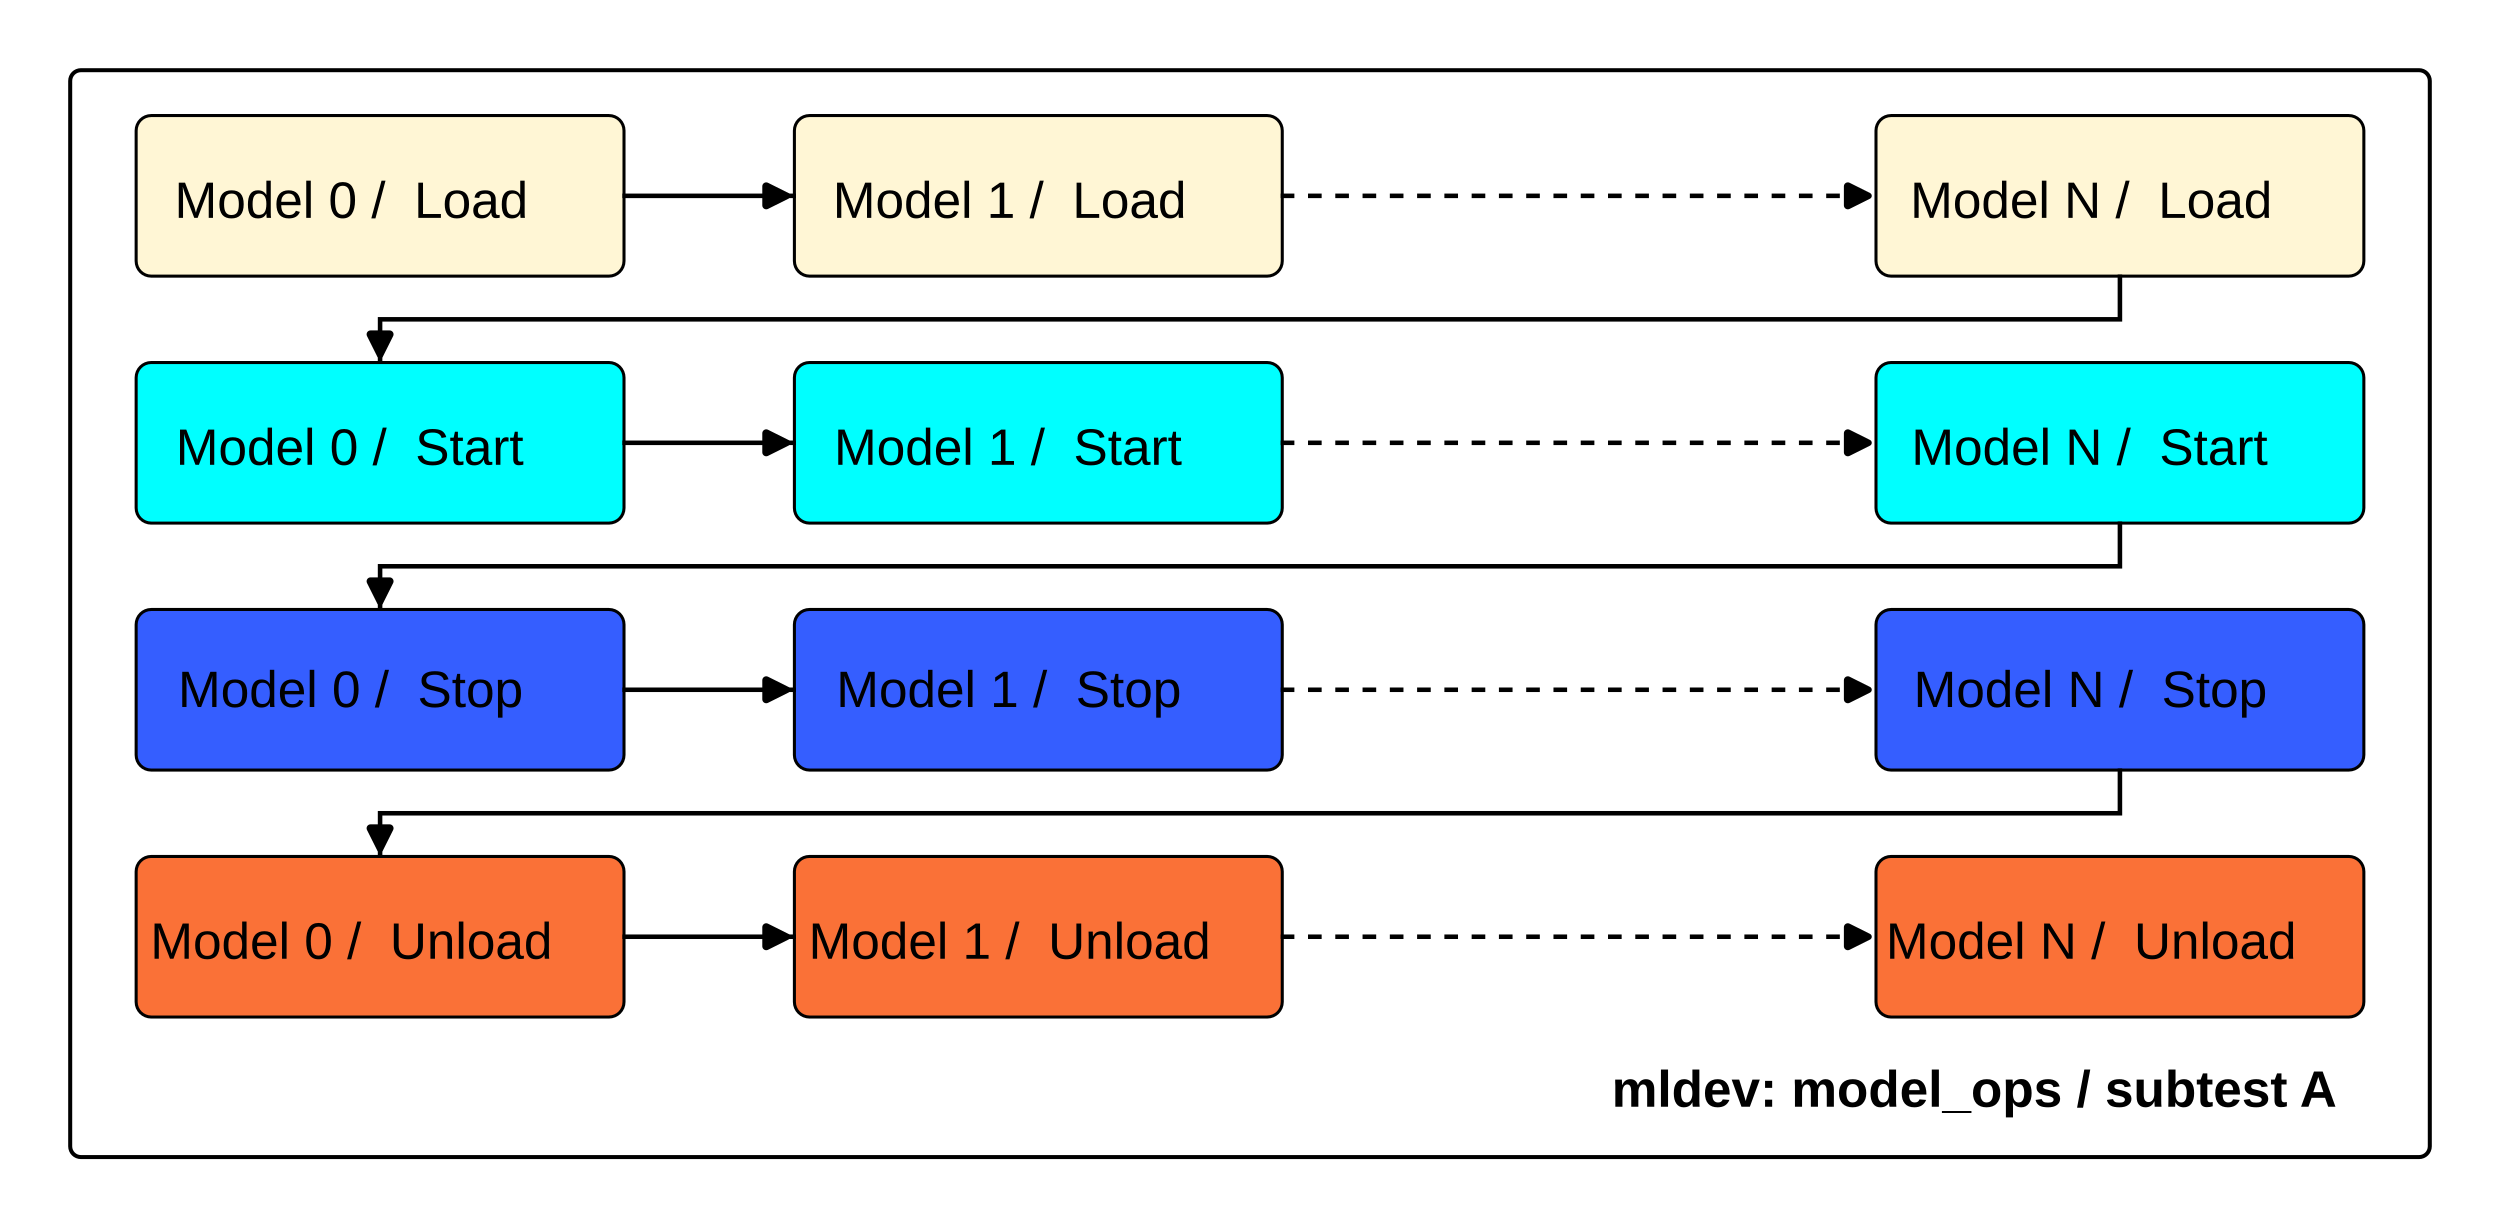
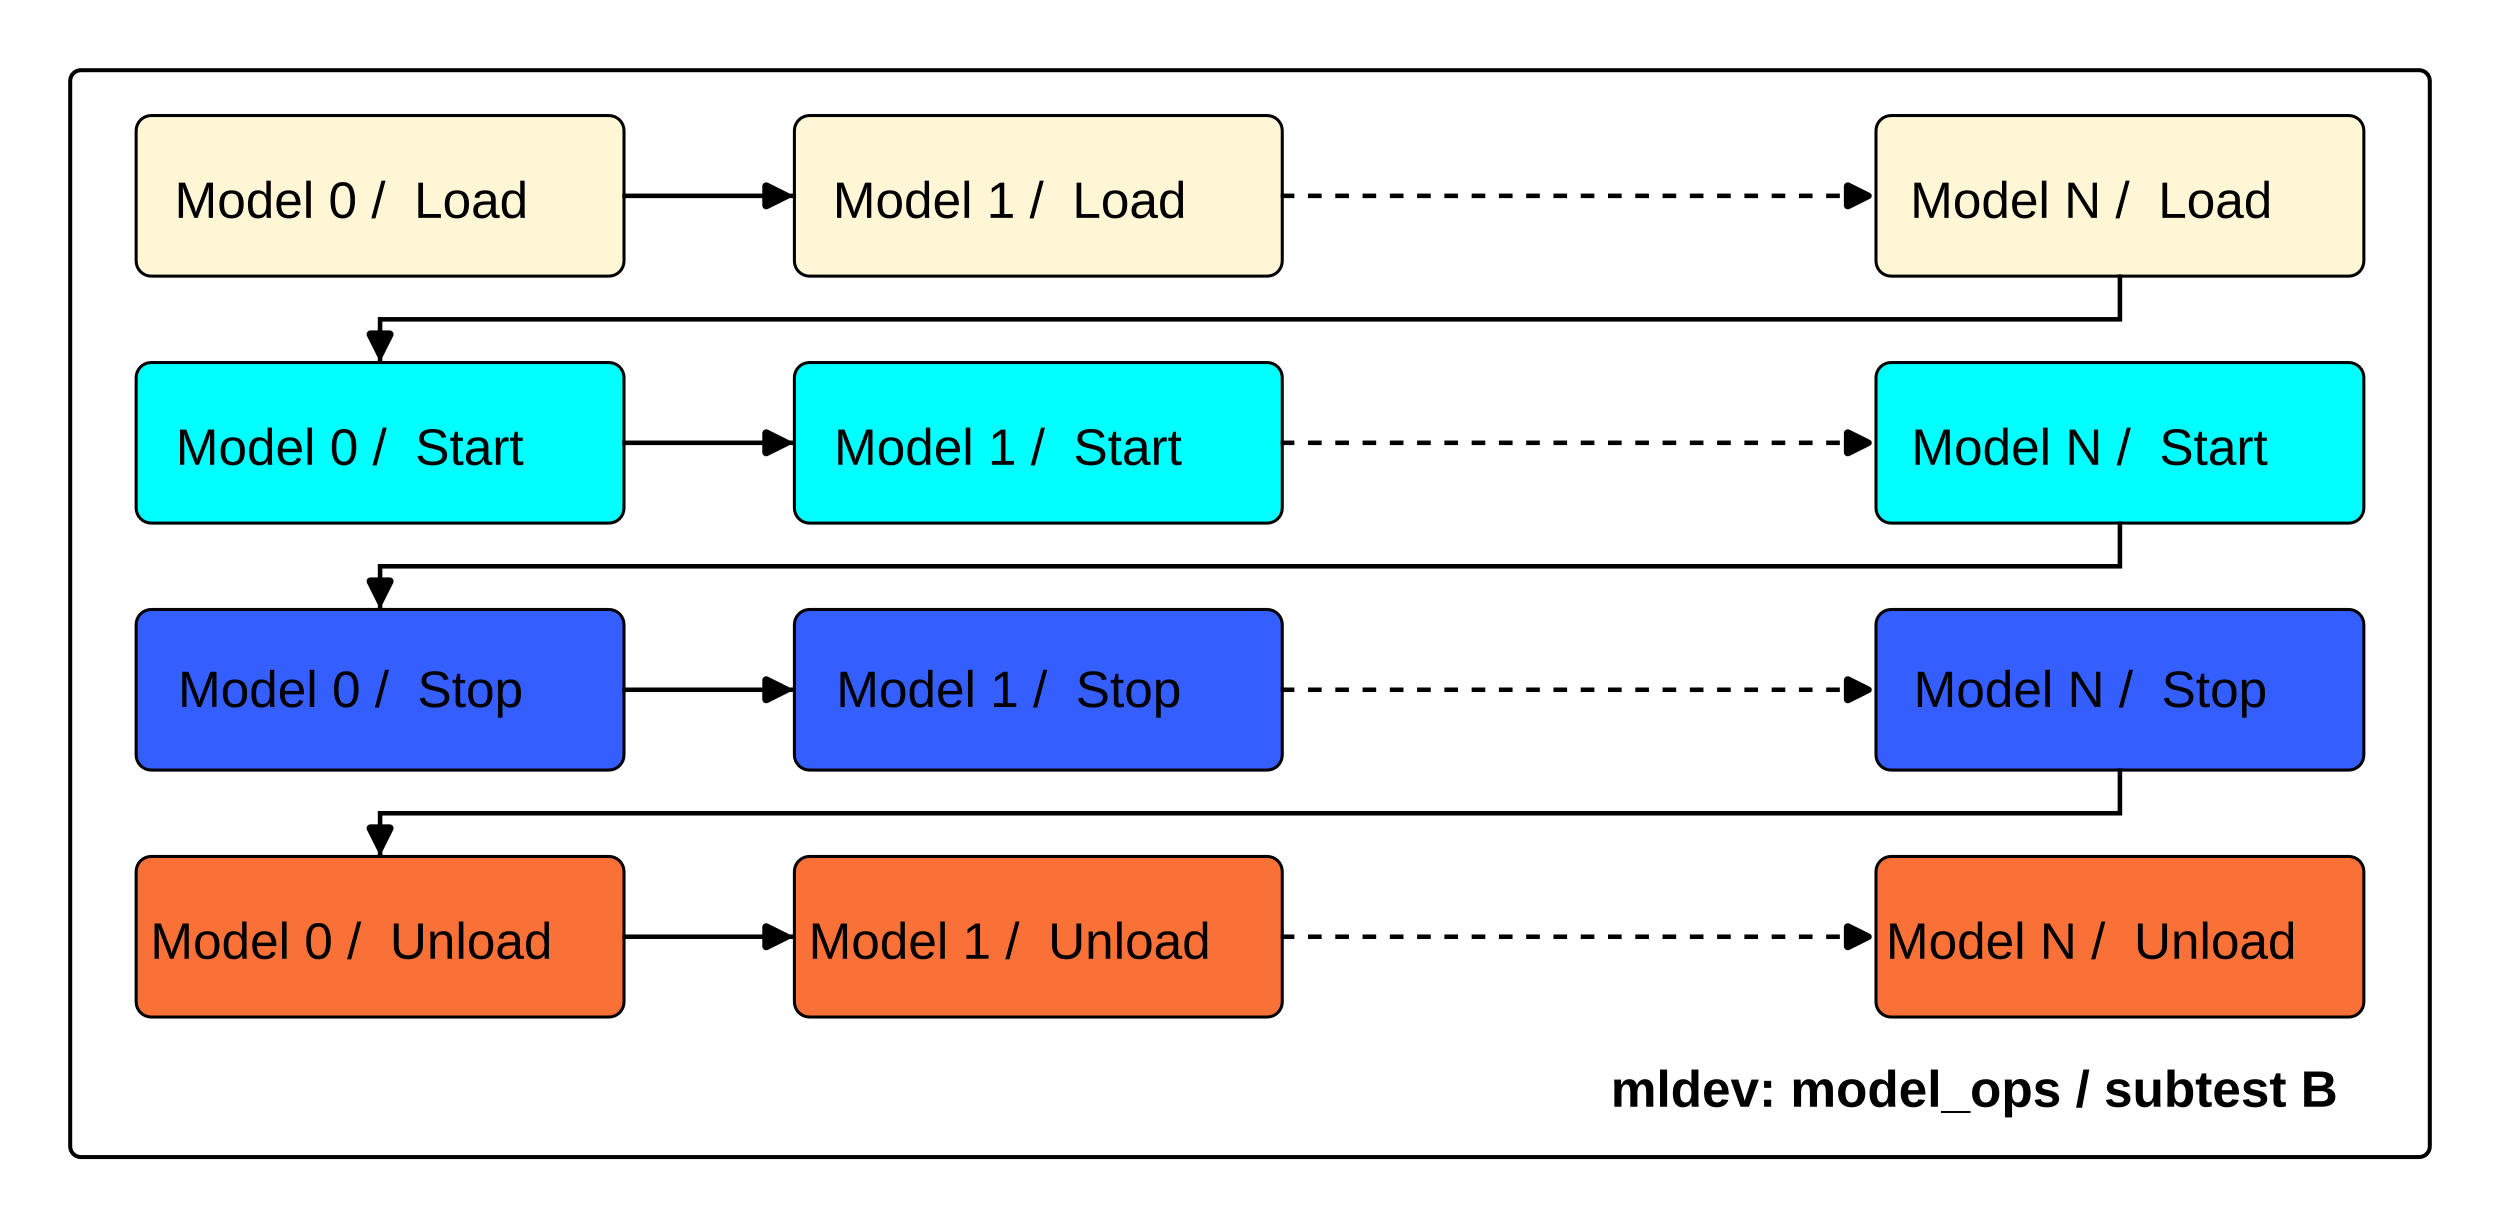
<svg xmlns="http://www.w3.org/2000/svg" width="275mm" height="135mm" viewBox="0 0 275 135" version="1.1" id="svg5">
  <defs id="defs2">
    <marker style="overflow:visible" id="RoundedArrow" refX="6" refY="0" orient="auto-start-reverse" markerWidth="6.135" markerHeight="5.93" viewBox="0 0 6.135 5.93" preserveAspectRatio="xMidYMid">
      <path transform="scale(0.7)" d="m -0.211,-4.106 6.422,3.211 a 1,1 90 0 1 0,1.789 L -0.211,4.106 A 1.236,1.236 31.717 0 1 -2,3 v -6 a 1.236,1.236 148.283 0 1 1.789,-1.106 z" style="fill:context-stroke;fill-rule:evenodd;stroke:none" id="path1367" />
    </marker>
  </defs>
  <g id="layer1">
    <rect style="fill:#fff6d5;fill-rule:evenodd;stroke:#000000;stroke-width:0.671;stroke-linecap:round;stroke-linejoin:round;paint-order:stroke fill markers" id="rect234" width="53.329" height="17.329" x="15.144" y="12.878" ry="1.495" />
    <text xml:space="preserve" style="font-style:normal;font-variant:normal;font-weight:normal;font-stretch:normal;font-size:5.644px;font-family:Arial;-inkscape-font-specification:Arial;text-align:center;writing-mode:tb-rl;text-anchor:middle;fill:#000000;fill-rule:evenodd;stroke:none;stroke-width:0.75;stroke-linecap:round;stroke-linejoin:round;paint-order:stroke fill markers" x="-22.006" y="41.803" id="text290" transform="rotate(-90)">
      <tspan id="tspan288" style="font-style:normal;font-variant:normal;font-weight:normal;font-stretch:normal;font-family:Arial;-inkscape-font-specification:Arial;fill:#000000;stroke:none;stroke-width:0.75" x="-22.006" y="41.803">Model 0 /  Load</tspan>
    </text>
    <rect style="fill:#fff6d5;fill-rule:evenodd;stroke:#000000;stroke-width:0.671;stroke-linecap:round;stroke-linejoin:round;paint-order:stroke fill markers" id="rect234-07" width="53.329" height="17.329" x="87.552" y="12.878" ry="1.495" />
    <text xml:space="preserve" style="font-style:normal;font-variant:normal;font-weight:normal;font-stretch:normal;font-size:5.644px;font-family:Arial;-inkscape-font-specification:Arial;text-align:center;writing-mode:tb-rl;text-anchor:middle;fill:#000000;fill-rule:evenodd;stroke:none;stroke-width:0.75;stroke-linecap:round;stroke-linejoin:round;paint-order:stroke fill markers" x="-22.006" y="114.211" id="text290-1" transform="rotate(-90)">
      <tspan id="tspan288-11" style="font-style:normal;font-variant:normal;font-weight:normal;font-stretch:normal;font-family:Arial;-inkscape-font-specification:Arial;fill:#000000;stroke:none;stroke-width:0.75" x="-22.006" y="114.211">Model 1 /  Load</tspan>
    </text>
    <rect style="fill:#fff6d5;fill-rule:evenodd;stroke:#000000;stroke-width:0.671;stroke-linecap:round;stroke-linejoin:round;paint-order:stroke fill markers" id="rect234-6" width="53.329" height="17.329" x="206.527" y="12.878" ry="1.495" />
    <text xml:space="preserve" style="font-style:normal;font-variant:normal;font-weight:normal;font-stretch:normal;font-size:5.644px;font-family:Arial;-inkscape-font-specification:Arial;text-align:center;writing-mode:tb-rl;text-anchor:middle;fill:#000000;fill-rule:evenodd;stroke:none;stroke-width:0.75;stroke-linecap:round;stroke-linejoin:round;paint-order:stroke fill markers" x="-22.006" y="233.186" id="text290-4" transform="rotate(-90)">
      <tspan id="tspan288-15" style="font-style:normal;font-variant:normal;font-weight:normal;font-stretch:normal;font-family:Arial;-inkscape-font-specification:Arial;fill:#000000;stroke:none;stroke-width:0.75" x="-22.006" y="233.186">Model N /  Load</tspan>
    </text>
    <path style="fill:none;fill-rule:evenodd;stroke:#000000;stroke-width:0.5;stroke-linecap:butt;stroke-linejoin:miter;stroke-dasharray:none;stroke-opacity:1;marker-end:url(#RoundedArrow)" d="M 68.473,21.543 H 87.552" id="path1916" />
    <path style="fill:none;fill-rule:evenodd;stroke:#000000;stroke-width:0.5;stroke-linecap:butt;stroke-linejoin:miter;stroke-dasharray:1.5, 1.5;stroke-dashoffset:0;stroke-opacity:1;marker-end:url(#RoundedArrow)" d="m 140.881,21.543 h 65.646" id="path1918" />
    <path style="fill:none;fill-rule:evenodd;stroke:#000000;stroke-width:0.5;stroke-linecap:butt;stroke-linejoin:miter;stroke-dasharray:none;stroke-opacity:1;marker-end:url(#RoundedArrow)" d="m 233.191,30.207 0,4.919 H 41.809 v 4.919" id="path1922" />
    <rect style="fill:#00ffff;fill-opacity:1;fill-rule:evenodd;stroke:#000000;stroke-width:0.671;stroke-linecap:round;stroke-linejoin:round;paint-order:stroke fill markers" id="rect234-0-6-6" width="53.329" height="17.329" x="15.144" y="40.045" ry="1.495" />
    <text xml:space="preserve" style="font-style:normal;font-variant:normal;font-weight:normal;font-stretch:normal;font-size:5.644px;font-family:Arial;-inkscape-font-specification:Arial;text-align:center;writing-mode:tb-rl;text-anchor:middle;fill:#000000;fill-rule:evenodd;stroke:none;stroke-width:0.75;stroke-linecap:round;stroke-linejoin:round;paint-order:stroke fill markers" x="-49.173" y="41.62" id="text290-3-2-2" transform="rotate(-90)">
      <tspan id="tspan288-1-7-1" style="font-style:normal;font-variant:normal;font-weight:normal;font-stretch:normal;font-family:Arial;-inkscape-font-specification:Arial;fill:#000000;stroke:none;stroke-width:0.75" x="-49.173" y="41.62">Model 0 /  Start</tspan>
    </text>
    <rect style="fill:#00ffff;fill-opacity:1;fill-rule:evenodd;stroke:#000000;stroke-width:0.671;stroke-linecap:round;stroke-linejoin:round;paint-order:stroke fill markers" id="rect234-0-6-6-3" width="53.329" height="17.329" x="87.552" y="40.045" ry="1.495" />
    <text xml:space="preserve" style="font-style:normal;font-variant:normal;font-weight:normal;font-stretch:normal;font-size:5.644px;font-family:Arial;-inkscape-font-specification:Arial;text-align:center;writing-mode:tb-rl;text-anchor:middle;fill:#000000;fill-rule:evenodd;stroke:none;stroke-width:0.75;stroke-linecap:round;stroke-linejoin:round;paint-order:stroke fill markers" x="-49.173" y="114.028" id="text290-3-2-2-2" transform="rotate(-90)">
      <tspan id="tspan288-1-7-1-7" style="font-style:normal;font-variant:normal;font-weight:normal;font-stretch:normal;font-family:Arial;-inkscape-font-specification:Arial;fill:#000000;stroke:none;stroke-width:0.75" x="-49.173" y="114.028">Model 1 /  Start</tspan>
    </text>
    <rect style="fill:#00ffff;fill-opacity:1;fill-rule:evenodd;stroke:#000000;stroke-width:0.671;stroke-linecap:round;stroke-linejoin:round;paint-order:stroke fill markers" id="rect234-0-6-6-2" width="53.329" height="17.329" x="206.527" y="40.045" ry="1.495" />
    <text xml:space="preserve" style="font-style:normal;font-variant:normal;font-weight:normal;font-stretch:normal;font-size:5.644px;font-family:Arial;-inkscape-font-specification:Arial;text-align:center;writing-mode:tb-rl;text-anchor:middle;fill:#000000;fill-rule:evenodd;stroke:none;stroke-width:0.75;stroke-linecap:round;stroke-linejoin:round;paint-order:stroke fill markers" x="-49.173" y="233.003" id="text290-3-2-2-28" transform="rotate(-90)">
      <tspan id="tspan288-1-7-1-2" style="font-style:normal;font-variant:normal;font-weight:normal;font-stretch:normal;font-family:Arial;-inkscape-font-specification:Arial;fill:#000000;stroke:none;stroke-width:0.75" x="-49.173" y="233.003">Model N /  Start</tspan>
    </text>
    <path style="fill:none;fill-rule:evenodd;stroke:#000000;stroke-width:0.5;stroke-linecap:butt;stroke-linejoin:miter;stroke-dasharray:none;stroke-opacity:1;marker-end:url(#RoundedArrow)" d="M 68.473,48.709 H 87.552" id="path1924" />
    <path style="fill:none;fill-rule:evenodd;stroke:#000000;stroke-width:0.5;stroke-linecap:butt;stroke-linejoin:miter;stroke-dasharray:1.5, 1.5;stroke-dashoffset:0;stroke-opacity:1;marker-end:url(#RoundedArrow)" d="m 140.881,48.709 h 65.646" id="path1926" />
    <path style="fill:none;fill-rule:evenodd;stroke:#000000;stroke-width:0.5;stroke-linecap:butt;stroke-linejoin:miter;stroke-dasharray:none;stroke-opacity:1;marker-end:url(#RoundedArrow)" d="M 233.191,57.373 V 62.292 H 41.809 v 4.919" id="path1928" />
    <rect style="fill:#355eff;fill-opacity:1;fill-rule:evenodd;stroke:#000000;stroke-width:0.671;stroke-linecap:round;stroke-linejoin:round;paint-order:stroke fill markers" id="rect234-0-6" width="53.329" height="17.329" x="87.552" y="67.211" ry="1.495" />
    <text xml:space="preserve" style="font-style:normal;font-variant:normal;font-weight:normal;font-stretch:normal;font-size:5.644px;font-family:Arial;-inkscape-font-specification:Arial;text-align:center;writing-mode:tb-rl;text-anchor:middle;fill:#000000;fill-rule:evenodd;stroke:none;stroke-width:0.75;stroke-linecap:round;stroke-linejoin:round;paint-order:stroke fill markers" x="-75.812" y="114.12" id="text290-3-2" transform="rotate(-90)">
      <tspan id="tspan288-1-7" style="font-style:normal;font-variant:normal;font-weight:normal;font-stretch:normal;font-family:Arial;-inkscape-font-specification:Arial;fill:#000000;stroke:none;stroke-width:0.75" x="-75.812" y="114.12">Model 1 /  Stop</tspan>
    </text>
    <rect style="fill:#355eff;fill-opacity:1;fill-rule:evenodd;stroke:#000000;stroke-width:0.671;stroke-linecap:round;stroke-linejoin:round;paint-order:stroke fill markers" id="rect234-0-6-1" width="53.329" height="17.329" x="15.144" y="67.211" ry="1.495" />
    <text xml:space="preserve" style="font-style:normal;font-variant:normal;font-weight:normal;font-stretch:normal;font-size:5.644px;font-family:Arial;-inkscape-font-specification:Arial;text-align:center;writing-mode:tb-rl;text-anchor:middle;fill:#000000;fill-rule:evenodd;stroke:none;stroke-width:0.75;stroke-linecap:round;stroke-linejoin:round;paint-order:stroke fill markers" x="-75.812" y="41.712" id="text290-3-2-3" transform="rotate(-90)">
      <tspan id="tspan288-1-7-8" style="font-style:normal;font-variant:normal;font-weight:normal;font-stretch:normal;font-family:Arial;-inkscape-font-specification:Arial;fill:#000000;stroke:none;stroke-width:0.75" x="-75.812" y="41.712">Model 0 /  Stop</tspan>
    </text>
    <rect style="fill:#355eff;fill-opacity:1;fill-rule:evenodd;stroke:#000000;stroke-width:0.671;stroke-linecap:round;stroke-linejoin:round;paint-order:stroke fill markers" id="rect234-0-6-7" width="53.329" height="17.329" x="206.527" y="67.211" ry="1.495" />
    <text xml:space="preserve" style="font-style:normal;font-variant:normal;font-weight:normal;font-stretch:normal;font-size:5.644px;font-family:Arial;-inkscape-font-specification:Arial;text-align:center;writing-mode:tb-rl;text-anchor:middle;fill:#000000;fill-rule:evenodd;stroke:none;stroke-width:0.75;stroke-linecap:round;stroke-linejoin:round;paint-order:stroke fill markers" x="-75.812" y="233.095" id="text290-3-2-5" transform="rotate(-90)">
      <tspan id="tspan288-1-7-0" style="font-style:normal;font-variant:normal;font-weight:normal;font-stretch:normal;font-family:Arial;-inkscape-font-specification:Arial;fill:#000000;stroke:none;stroke-width:0.75" x="-75.812" y="233.095">Model N /  Stop</tspan>
    </text>
    <path style="fill:none;fill-rule:evenodd;stroke:#000000;stroke-width:0.5;stroke-linecap:butt;stroke-linejoin:miter;stroke-dasharray:none;stroke-opacity:1;marker-end:url(#RoundedArrow)" d="M 68.473,75.875 H 87.552" id="path1930" />
    <path style="fill:none;fill-rule:evenodd;stroke:#000000;stroke-width:0.5;stroke-linecap:butt;stroke-linejoin:miter;stroke-dasharray:1.5, 1.5;stroke-dashoffset:0;stroke-opacity:1;marker-end:url(#RoundedArrow)" d="m 140.881,75.875 h 65.646" id="path1932" />
    <path style="fill:none;fill-rule:evenodd;stroke:#000000;stroke-width:0.5;stroke-linecap:butt;stroke-linejoin:miter;stroke-dasharray:none;stroke-opacity:1;marker-end:url(#RoundedArrow)" d="m 233.191,84.539 0,4.919 H 41.809 v 4.919" id="path1934" />
    <rect style="fill:#fa7137;fill-opacity:1;fill-rule:evenodd;stroke:#000000;stroke-width:0.671;stroke-linecap:round;stroke-linejoin:round;paint-order:stroke fill markers" id="rect234-0" width="53.329" height="17.329" x="15.144" y="94.377" ry="1.495" />
    <text xml:space="preserve" style="font-style:normal;font-variant:normal;font-weight:normal;font-stretch:normal;font-size:5.644px;font-family:Arial;-inkscape-font-specification:Arial;text-align:center;writing-mode:tb-rl;text-anchor:middle;fill:#000000;fill-rule:evenodd;stroke:none;stroke-width:0.75;stroke-linecap:round;stroke-linejoin:round;paint-order:stroke fill markers" x="-103.505" y="41.803" id="text290-3" transform="rotate(-90)">
      <tspan id="tspan288-1" style="font-style:normal;font-variant:normal;font-weight:normal;font-stretch:normal;font-family:Arial;-inkscape-font-specification:Arial;fill:#000000;stroke:none;stroke-width:0.75" x="-103.505" y="41.803">Model 0 /  Unload</tspan>
    </text>
    <rect style="fill:#fa7137;fill-opacity:1;fill-rule:evenodd;stroke:#000000;stroke-width:0.671;stroke-linecap:round;stroke-linejoin:round;paint-order:stroke fill markers" id="rect234-0-9" width="53.329" height="17.329" x="87.552" y="94.377" ry="1.495" />
    <text xml:space="preserve" style="font-style:normal;font-variant:normal;font-weight:normal;font-stretch:normal;font-size:5.644px;font-family:Arial;-inkscape-font-specification:Arial;text-align:center;writing-mode:tb-rl;text-anchor:middle;fill:#000000;fill-rule:evenodd;stroke:none;stroke-width:0.75;stroke-linecap:round;stroke-linejoin:round;paint-order:stroke fill markers" x="-103.505" y="114.211" id="text290-3-1" transform="rotate(-90)">
      <tspan id="tspan288-1-0" style="font-style:normal;font-variant:normal;font-weight:normal;font-stretch:normal;font-family:Arial;-inkscape-font-specification:Arial;fill:#000000;stroke:none;stroke-width:0.75" x="-103.505" y="114.211">Model 1 /  Unload</tspan>
    </text>
    <rect style="fill:#fa7137;fill-opacity:1;fill-rule:evenodd;stroke:#000000;stroke-width:0.671;stroke-linecap:round;stroke-linejoin:round;paint-order:stroke fill markers" id="rect234-0-5" width="53.329" height="17.329" x="206.527" y="94.377" ry="1.495" />
    <text xml:space="preserve" style="font-style:normal;font-variant:normal;font-weight:normal;font-stretch:normal;font-size:5.644px;font-family:Arial;-inkscape-font-specification:Arial;text-align:center;writing-mode:tb-rl;text-anchor:middle;fill:#000000;fill-rule:evenodd;stroke:none;stroke-width:0.75;stroke-linecap:round;stroke-linejoin:round;paint-order:stroke fill markers" x="-103.505" y="233.186" id="text290-3-4" transform="rotate(-90)">
      <tspan id="tspan288-1-3" style="font-style:normal;font-variant:normal;font-weight:normal;font-stretch:normal;font-family:Arial;-inkscape-font-specification:Arial;fill:#000000;stroke:none;stroke-width:0.75" x="-103.505" y="233.186">Model N /  Unload</tspan>
    </text>
    <path style="fill:none;fill-rule:evenodd;stroke:#000000;stroke-width:0.5;stroke-linecap:butt;stroke-linejoin:miter;stroke-dasharray:none;stroke-opacity:1;marker-end:url(#RoundedArrow)" d="M 68.473,103.041 H 87.552" id="path1936" />
    <path style="fill:none;fill-rule:evenodd;stroke:#000000;stroke-width:0.5;stroke-linecap:butt;stroke-linejoin:miter;stroke-dasharray:1.5, 1.5;stroke-dashoffset:0;stroke-opacity:1;marker-end:url(#RoundedArrow)" d="m 140.881,103.041 h 65.646" id="path1938" />
    <text xml:space="preserve" style="font-size:5.644px;font-family:Arial;-inkscape-font-specification:Arial;text-align:center;writing-mode:tb-rl;text-anchor:middle;fill:#fff6d5;fill-rule:evenodd;stroke-width:0.5;stroke-linecap:round;stroke-linejoin:round;paint-order:stroke fill markers" x="-119.785" y="220.329" id="text392" transform="rotate(-90)">
-       <tspan id="tspan390" style="font-style:normal;font-variant:normal;font-weight:bold;font-stretch:normal;font-size:5.644px;font-family:Arial;-inkscape-font-specification:'Arial Bold';fill:#000000;stroke-width:0.5" x="-119.785" y="220.329">mldev: model_ops / subtest A</tspan>
+       <tspan id="tspan390" style="font-style:normal;font-variant:normal;font-weight:bold;font-stretch:normal;font-size:5.644px;font-family:Arial;-inkscape-font-specification:'Arial Bold';fill:#000000;stroke-width:0.5" x="-119.785" y="220.329">mldev: model_ops / subtest B</tspan>
    </text>
    <rect style="fill:none;fill-rule:evenodd;stroke:#000000;stroke-width:0.443;stroke-linecap:round;stroke-linejoin:round;paint-order:stroke fill markers" id="rect3967" width="259.557" height="119.557" x="7.721" y="7.721" ry="1.181" />
  </g>
</svg>
